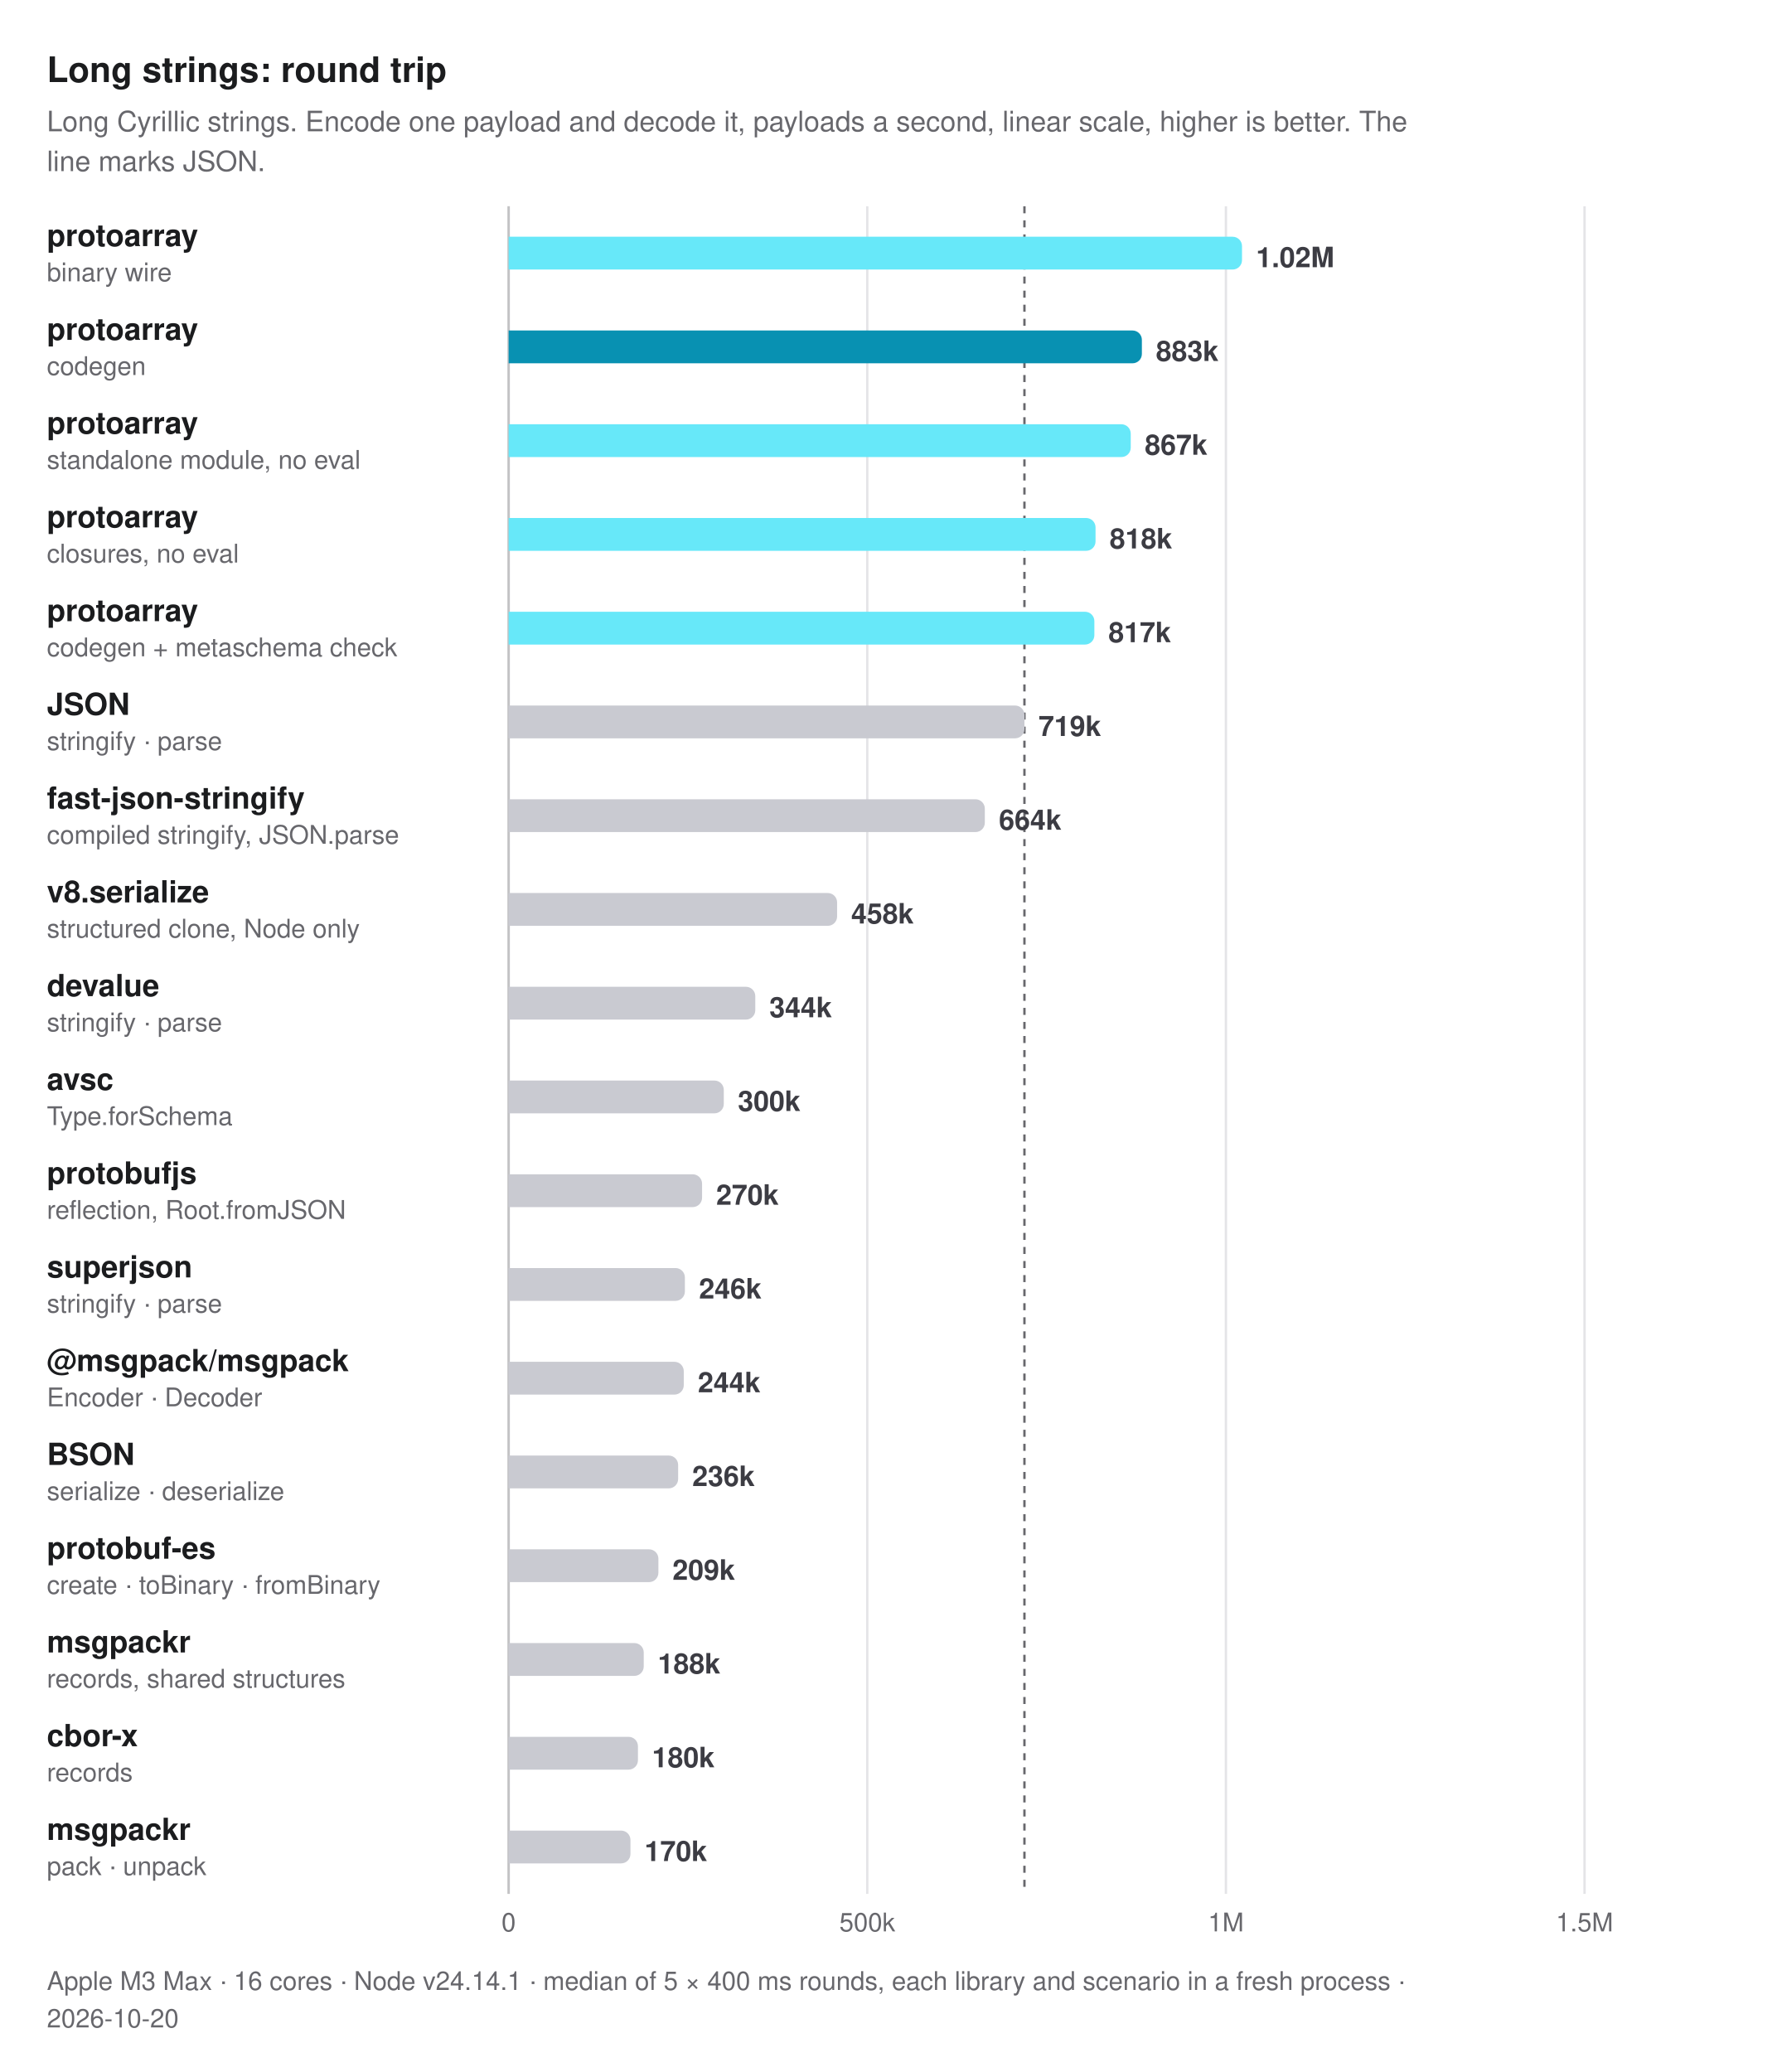
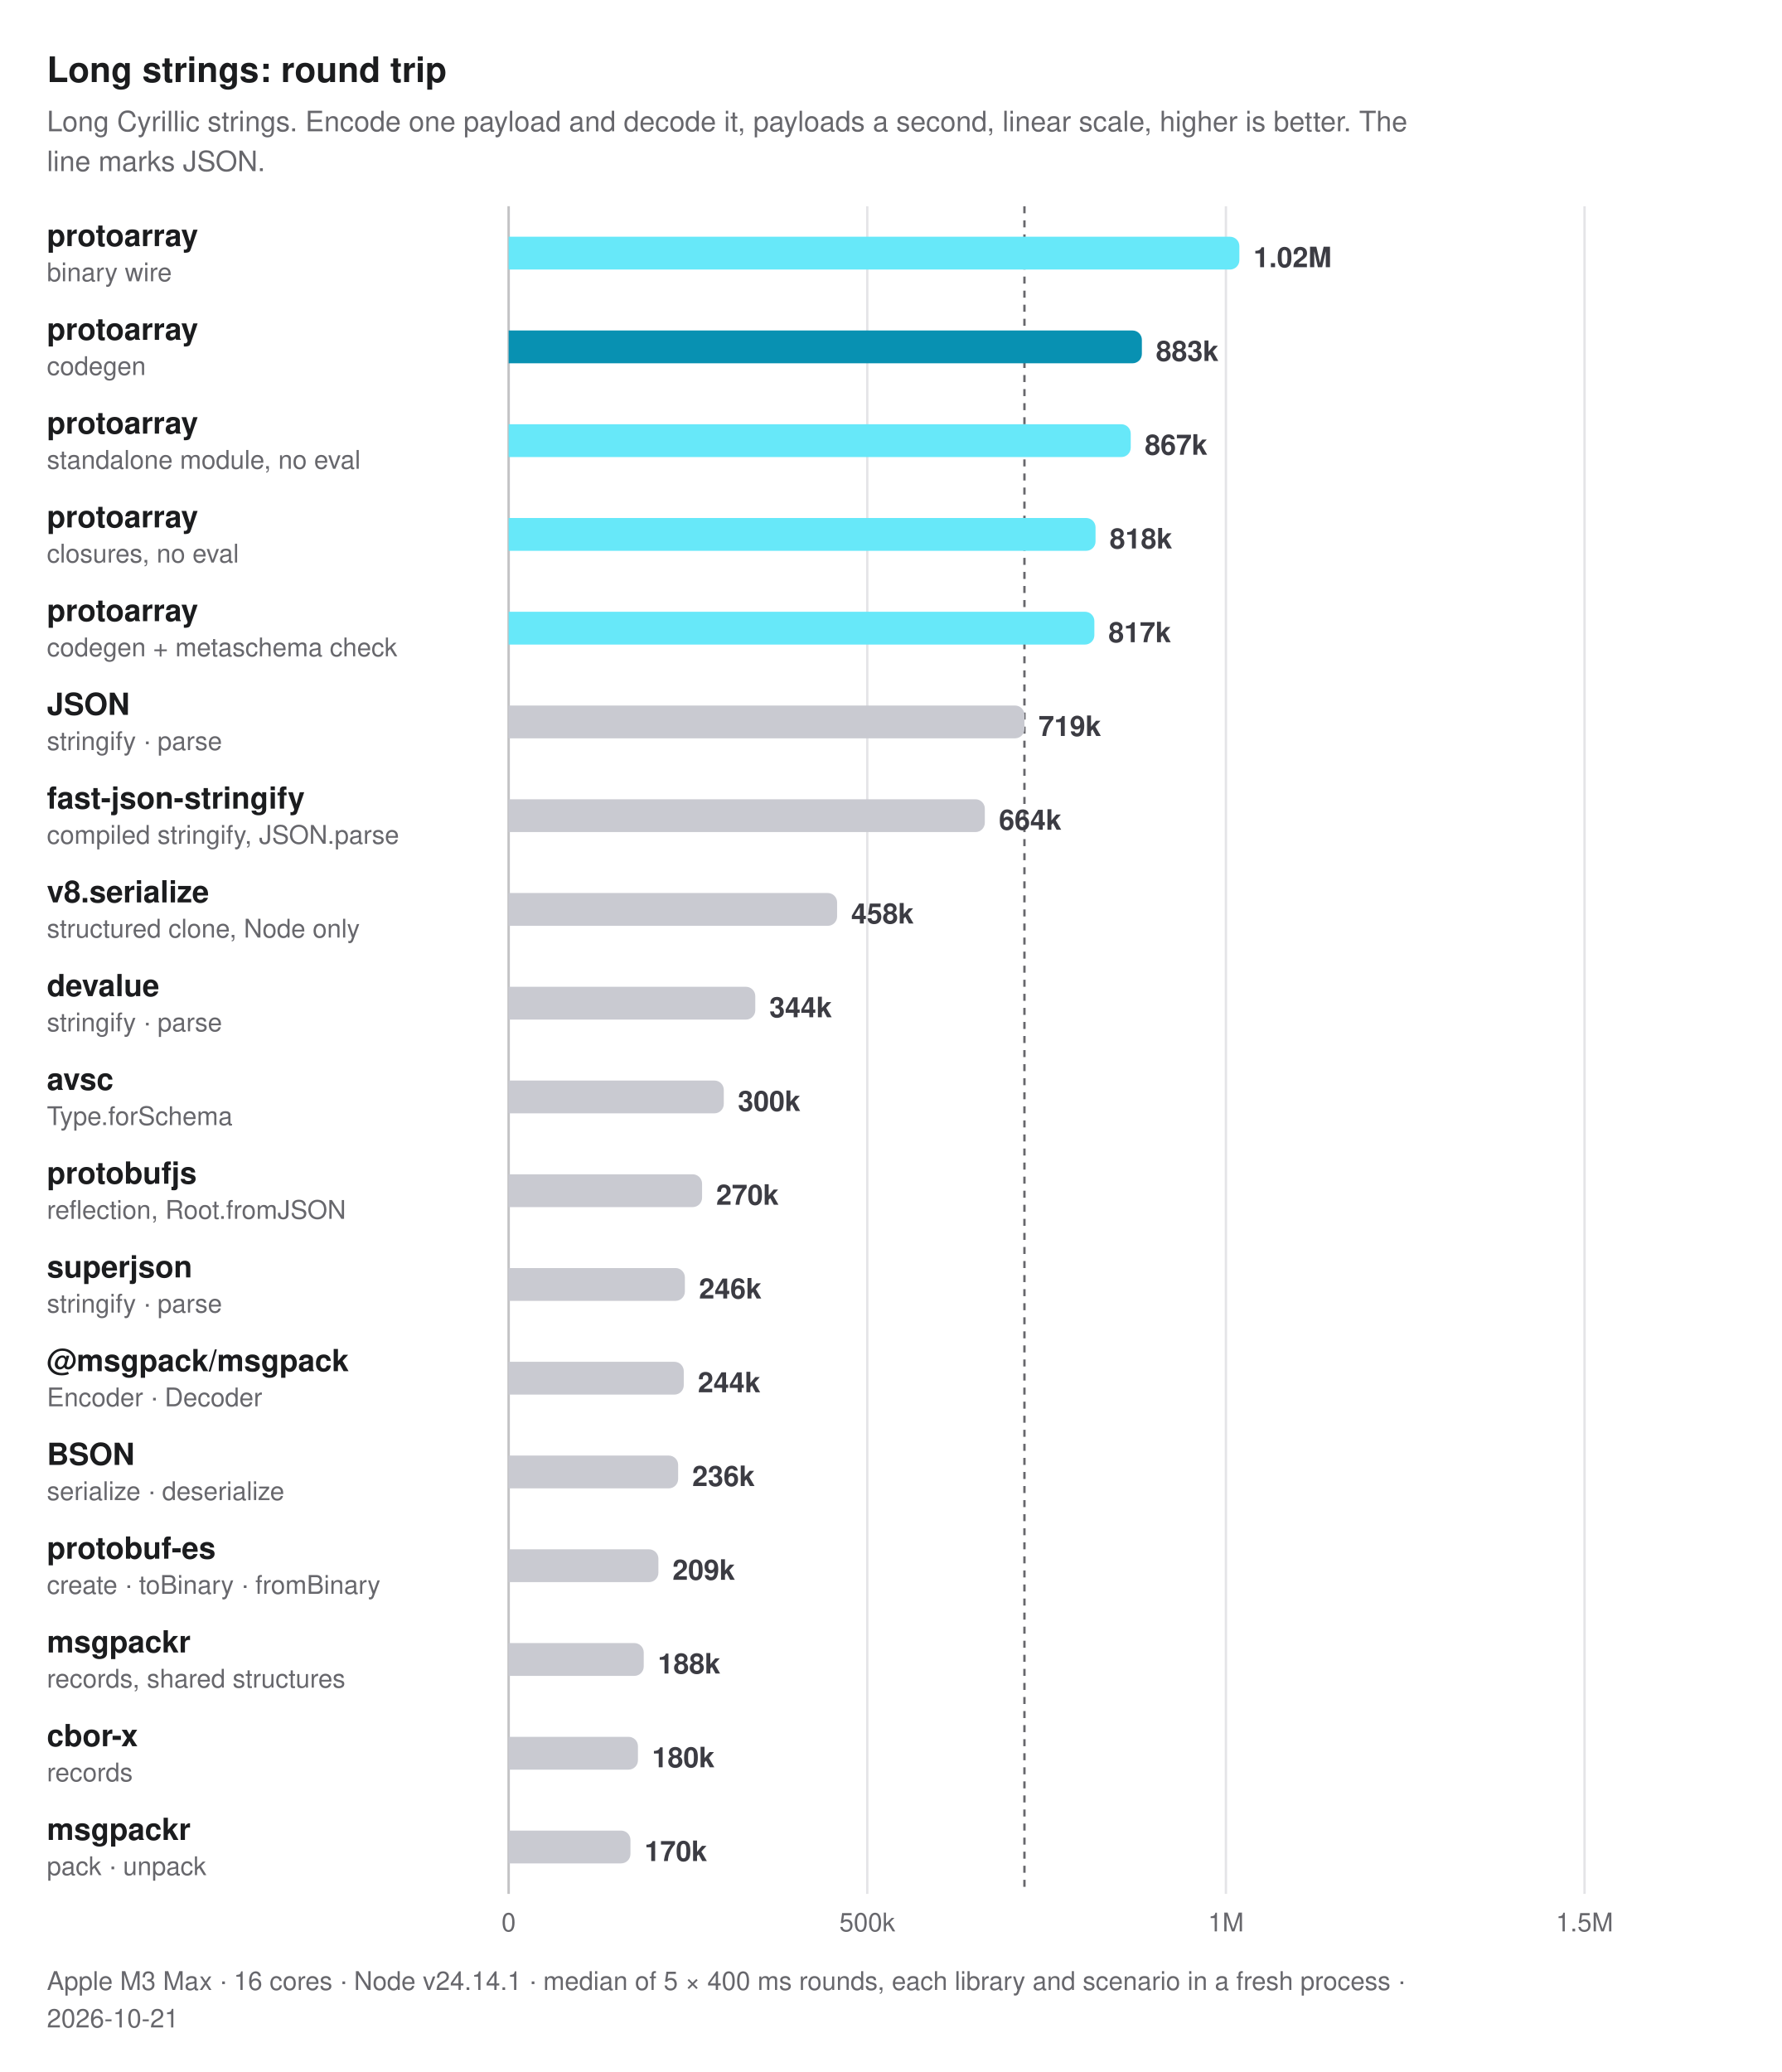
<svg xmlns="http://www.w3.org/2000/svg" width="760" height="884" viewBox="0 0 760 884" role="img" aria-label="Long strings: round trip. Long Cyrillic strings. Encode one payload and decode it, payloads a second, linear scale, higher is better. The line marks JSON.">
  <style>
  text { font-family: -apple-system, BlinkMacSystemFont, "Segoe UI", Helvetica, Arial, sans-serif; }
  .title { font-size: 15px; font-weight: 700; fill: #1b1c1e; }
  .subtitle, .caption { font-size: 12px; fill: #67676c; }
  .caption { font-size: 11px; }
  .group { font-size: 11px; font-weight: 600; letter-spacing: 0.06em; fill: #67676c; }
  .label { font-size: 13px; font-weight: 600; fill: #1b1c1e; }
  .label.primary, .label.secondary { font-weight: 700; }
  .sublabel { font-size: 11px; fill: #67676c; }
  .value { font-size: 12px; font-weight: 600; fill: #3c3c43; font-variant-numeric: tabular-nums; }
  .value.small { font-size: 10px; }
  .legend { font-size: 11px; fill: #3c3c43; }
  .tick { font-size: 11px; fill: #67676c; font-variant-numeric: tabular-nums; }
  .grid { stroke: #e4e4e7; stroke-width: 1; }
  .axis { stroke: #c2c2c4; stroke-width: 1; }
  .ref { stroke: #67676c; stroke-width: 1; stroke-dasharray: 3 3; }
  .bar { fill: #c9cad1; }
  .bar.primary { fill: #0891b2; }
  .bar.secondary { fill: #67e8f9; }
  @media (prefers-color-scheme: dark) {
    .title, .label { fill: #dfdfd6; }
    .subtitle, .caption, .group, .sublabel, .tick { fill: #98989f; }
    .value, .legend { fill: #c2c2c4; }
    .grid { stroke: #2e2e32; }
    .axis { stroke: #48484c; }
    .ref { stroke: #98989f; }
    .bar { fill: #4a4b53; }
    .bar.primary { fill: #22d3ee; }
    .bar.secondary { fill: #0e7490; }
  }
</style>
  <text class="title" x="20" y="35">Long strings: round trip</text>
  <text class="subtitle" x="20" y="56">Long Cyrillic strings. Encode one payload and decode it, payloads a second, linear scale, higher is better. The</text>
  <text class="subtitle" x="20" y="73">line marks JSON.</text>
  <line class="grid" x1="217" y1="88" x2="217" y2="808" />
  <text class="tick" x="217" y="824" text-anchor="middle">0</text>
  <line class="grid" x1="370" y1="88" x2="370" y2="808" />
  <text class="tick" x="370" y="824" text-anchor="middle">500k</text>
  <line class="grid" x1="523" y1="88" x2="523" y2="808" />
  <text class="tick" x="523" y="824" text-anchor="middle">1M</text>
  <line class="grid" x1="676" y1="88" x2="676" y2="808" />
  <text class="tick" x="676" y="824" text-anchor="middle">1.5M</text>
  <line class="axis" x1="217" y1="88" x2="217" y2="808" />
  <line class="ref" x1="437.047" y1="88" x2="437.047" y2="808" />
  <g>
    <text class="label secondary" x="20" y="105">protoarray</text>
    <text class="sublabel" x="20" y="120">binary wire</text>
-     <path class="bar secondary" d="M217,101H525.867A4,4 0 0 1 529.867,105V111A4,4 0 0 1 525.867,115H217Z" />
-     <text class="value" x="535.867" y="114">1.02M</text>
+     <path class="bar secondary" d="M217,101H524.744A4,4 0 0 1 528.744,105V111A4,4 0 0 1 524.744,115H217Z" />
+     <text class="value" x="534.744" y="114">1.02M</text>
  </g>
  <g>
    <text class="label primary" x="20" y="145">protoarray</text>
    <text class="sublabel" x="20" y="160">codegen</text>
    <path class="bar primary" d="M217,141H483.151A4,4 0 0 1 487.151,145V151A4,4 0 0 1 483.151,155H217Z" />
    <text class="value" x="493.151" y="154">883k</text>
  </g>
  <g>
    <text class="label secondary" x="20" y="185">protoarray</text>
    <text class="sublabel" x="20" y="200">standalone module, no eval</text>
    <path class="bar secondary" d="M217,181H478.397A4,4 0 0 1 482.397,185V191A4,4 0 0 1 478.397,195H217Z" />
    <text class="value" x="488.397" y="194">867k</text>
  </g>
  <g>
    <text class="label secondary" x="20" y="225">protoarray</text>
    <text class="sublabel" x="20" y="240">closures, no eval</text>
    <path class="bar secondary" d="M217,221H463.382A4,4 0 0 1 467.382,225V231A4,4 0 0 1 463.382,235H217Z" />
    <text class="value" x="473.382" y="234">818k</text>
  </g>
  <g>
    <text class="label secondary" x="20" y="265">protoarray</text>
    <text class="sublabel" x="20" y="280">codegen + metaschema check</text>
    <path class="bar secondary" d="M217,261H462.882A4,4 0 0 1 466.882,265V271A4,4 0 0 1 462.882,275H217Z" />
    <text class="value" x="472.882" y="274">817k</text>
  </g>
  <g>
    <text class="label" x="20" y="305">JSON</text>
    <text class="sublabel" x="20" y="320">stringify · parse</text>
    <path class="bar" d="M217,301H433.047A4,4 0 0 1 437.047,305V311A4,4 0 0 1 433.047,315H217Z" />
    <text class="value" x="443.047" y="314">719k</text>
  </g>
  <g>
    <text class="label" x="20" y="345">fast-json-stringify</text>
    <text class="sublabel" x="20" y="360">compiled stringify, JSON.parse</text>
    <path class="bar" d="M217,341H416.147A4,4 0 0 1 420.147,345V351A4,4 0 0 1 416.147,355H217Z" />
    <text class="value" x="426.147" y="354">664k</text>
  </g>
  <g>
    <text class="label" x="20" y="385">v8.serialize</text>
    <text class="sublabel" x="20" y="400">structured clone, Node only</text>
    <path class="bar" d="M217,381H353.13A4,4 0 0 1 357.13,385V391A4,4 0 0 1 353.13,395H217Z" />
    <text class="value" x="363.13" y="394">458k</text>
  </g>
  <g>
    <text class="label" x="20" y="425">devalue</text>
    <text class="sublabel" x="20" y="440">stringify · parse</text>
    <path class="bar" d="M217,421H318.224A4,4 0 0 1 322.224,425V431A4,4 0 0 1 318.224,435H217Z" />
    <text class="value" x="328.224" y="434">344k</text>
  </g>
  <g>
    <text class="label" x="20" y="465">avsc</text>
    <text class="sublabel" x="20" y="480">Type.forSchema</text>
    <path class="bar" d="M217,461H304.786A4,4 0 0 1 308.786,465V471A4,4 0 0 1 304.786,475H217Z" />
    <text class="value" x="314.786" y="474">300k</text>
  </g>
  <g>
    <text class="label" x="20" y="505">protobufjs</text>
    <text class="sublabel" x="20" y="520">reflection, Root.fromJSON</text>
    <path class="bar" d="M217,501H295.519A4,4 0 0 1 299.519,505V511A4,4 0 0 1 295.519,515H217Z" />
    <text class="value" x="305.519" y="514">270k</text>
  </g>
  <g>
    <text class="label" x="20" y="545">superjson</text>
    <text class="sublabel" x="20" y="560">stringify · parse</text>
    <path class="bar" d="M217,541H288.185A4,4 0 0 1 292.185,545V551A4,4 0 0 1 288.185,555H217Z" />
    <text class="value" x="298.185" y="554">246k</text>
  </g>
  <g>
    <text class="label" x="20" y="585">@msgpack/msgpack</text>
    <text class="sublabel" x="20" y="600">Encoder · Decoder</text>
    <path class="bar" d="M217,581H287.712A4,4 0 0 1 291.712,585V591A4,4 0 0 1 287.712,595H217Z" />
    <text class="value" x="297.712" y="594">244k</text>
  </g>
  <g>
    <text class="label" x="20" y="625">BSON</text>
    <text class="sublabel" x="20" y="640">serialize · deserialize</text>
    <path class="bar" d="M217,621H285.309A4,4 0 0 1 289.309,625V631A4,4 0 0 1 285.309,635H217Z" />
    <text class="value" x="295.309" y="634">236k</text>
  </g>
  <g>
    <text class="label" x="20" y="665">protobuf-es</text>
    <text class="sublabel" x="20" y="680">create · toBinary · fromBinary</text>
    <path class="bar" d="M217,661H276.885A4,4 0 0 1 280.885,665V671A4,4 0 0 1 276.885,675H217Z" />
    <text class="value" x="286.885" y="674">209k</text>
  </g>
  <g>
    <text class="label" x="20" y="705">msgpackr</text>
    <text class="sublabel" x="20" y="720">records, shared structures</text>
    <path class="bar" d="M217,701H270.632A4,4 0 0 1 274.632,705V711A4,4 0 0 1 270.632,715H217Z" />
    <text class="value" x="280.632" y="714">188k</text>
  </g>
  <g>
    <text class="label" x="20" y="745">cbor-x</text>
    <text class="sublabel" x="20" y="760">records</text>
    <path class="bar" d="M217,741H268.163A4,4 0 0 1 272.163,745V751A4,4 0 0 1 268.163,755H217Z" />
    <text class="value" x="278.163" y="754">180k</text>
  </g>
  <g>
    <text class="label" x="20" y="785">msgpackr</text>
    <text class="sublabel" x="20" y="800">pack · unpack</text>
    <path class="bar" d="M217,781H264.964A4,4 0 0 1 268.964,785V791A4,4 0 0 1 264.964,795H217Z" />
    <text class="value" x="274.964" y="794">170k</text>
  </g>
  <text class="caption" x="20" y="849">Apple M3 Max · 16 cores · Node v24.14.1 · median of 5 × 400 ms rounds, each library and scenario in a fresh process ·</text>
-   <text class="caption" x="20" y="865">2026-10-20</text>
+   <text class="caption" x="20" y="865">2026-10-21</text>
</svg>
